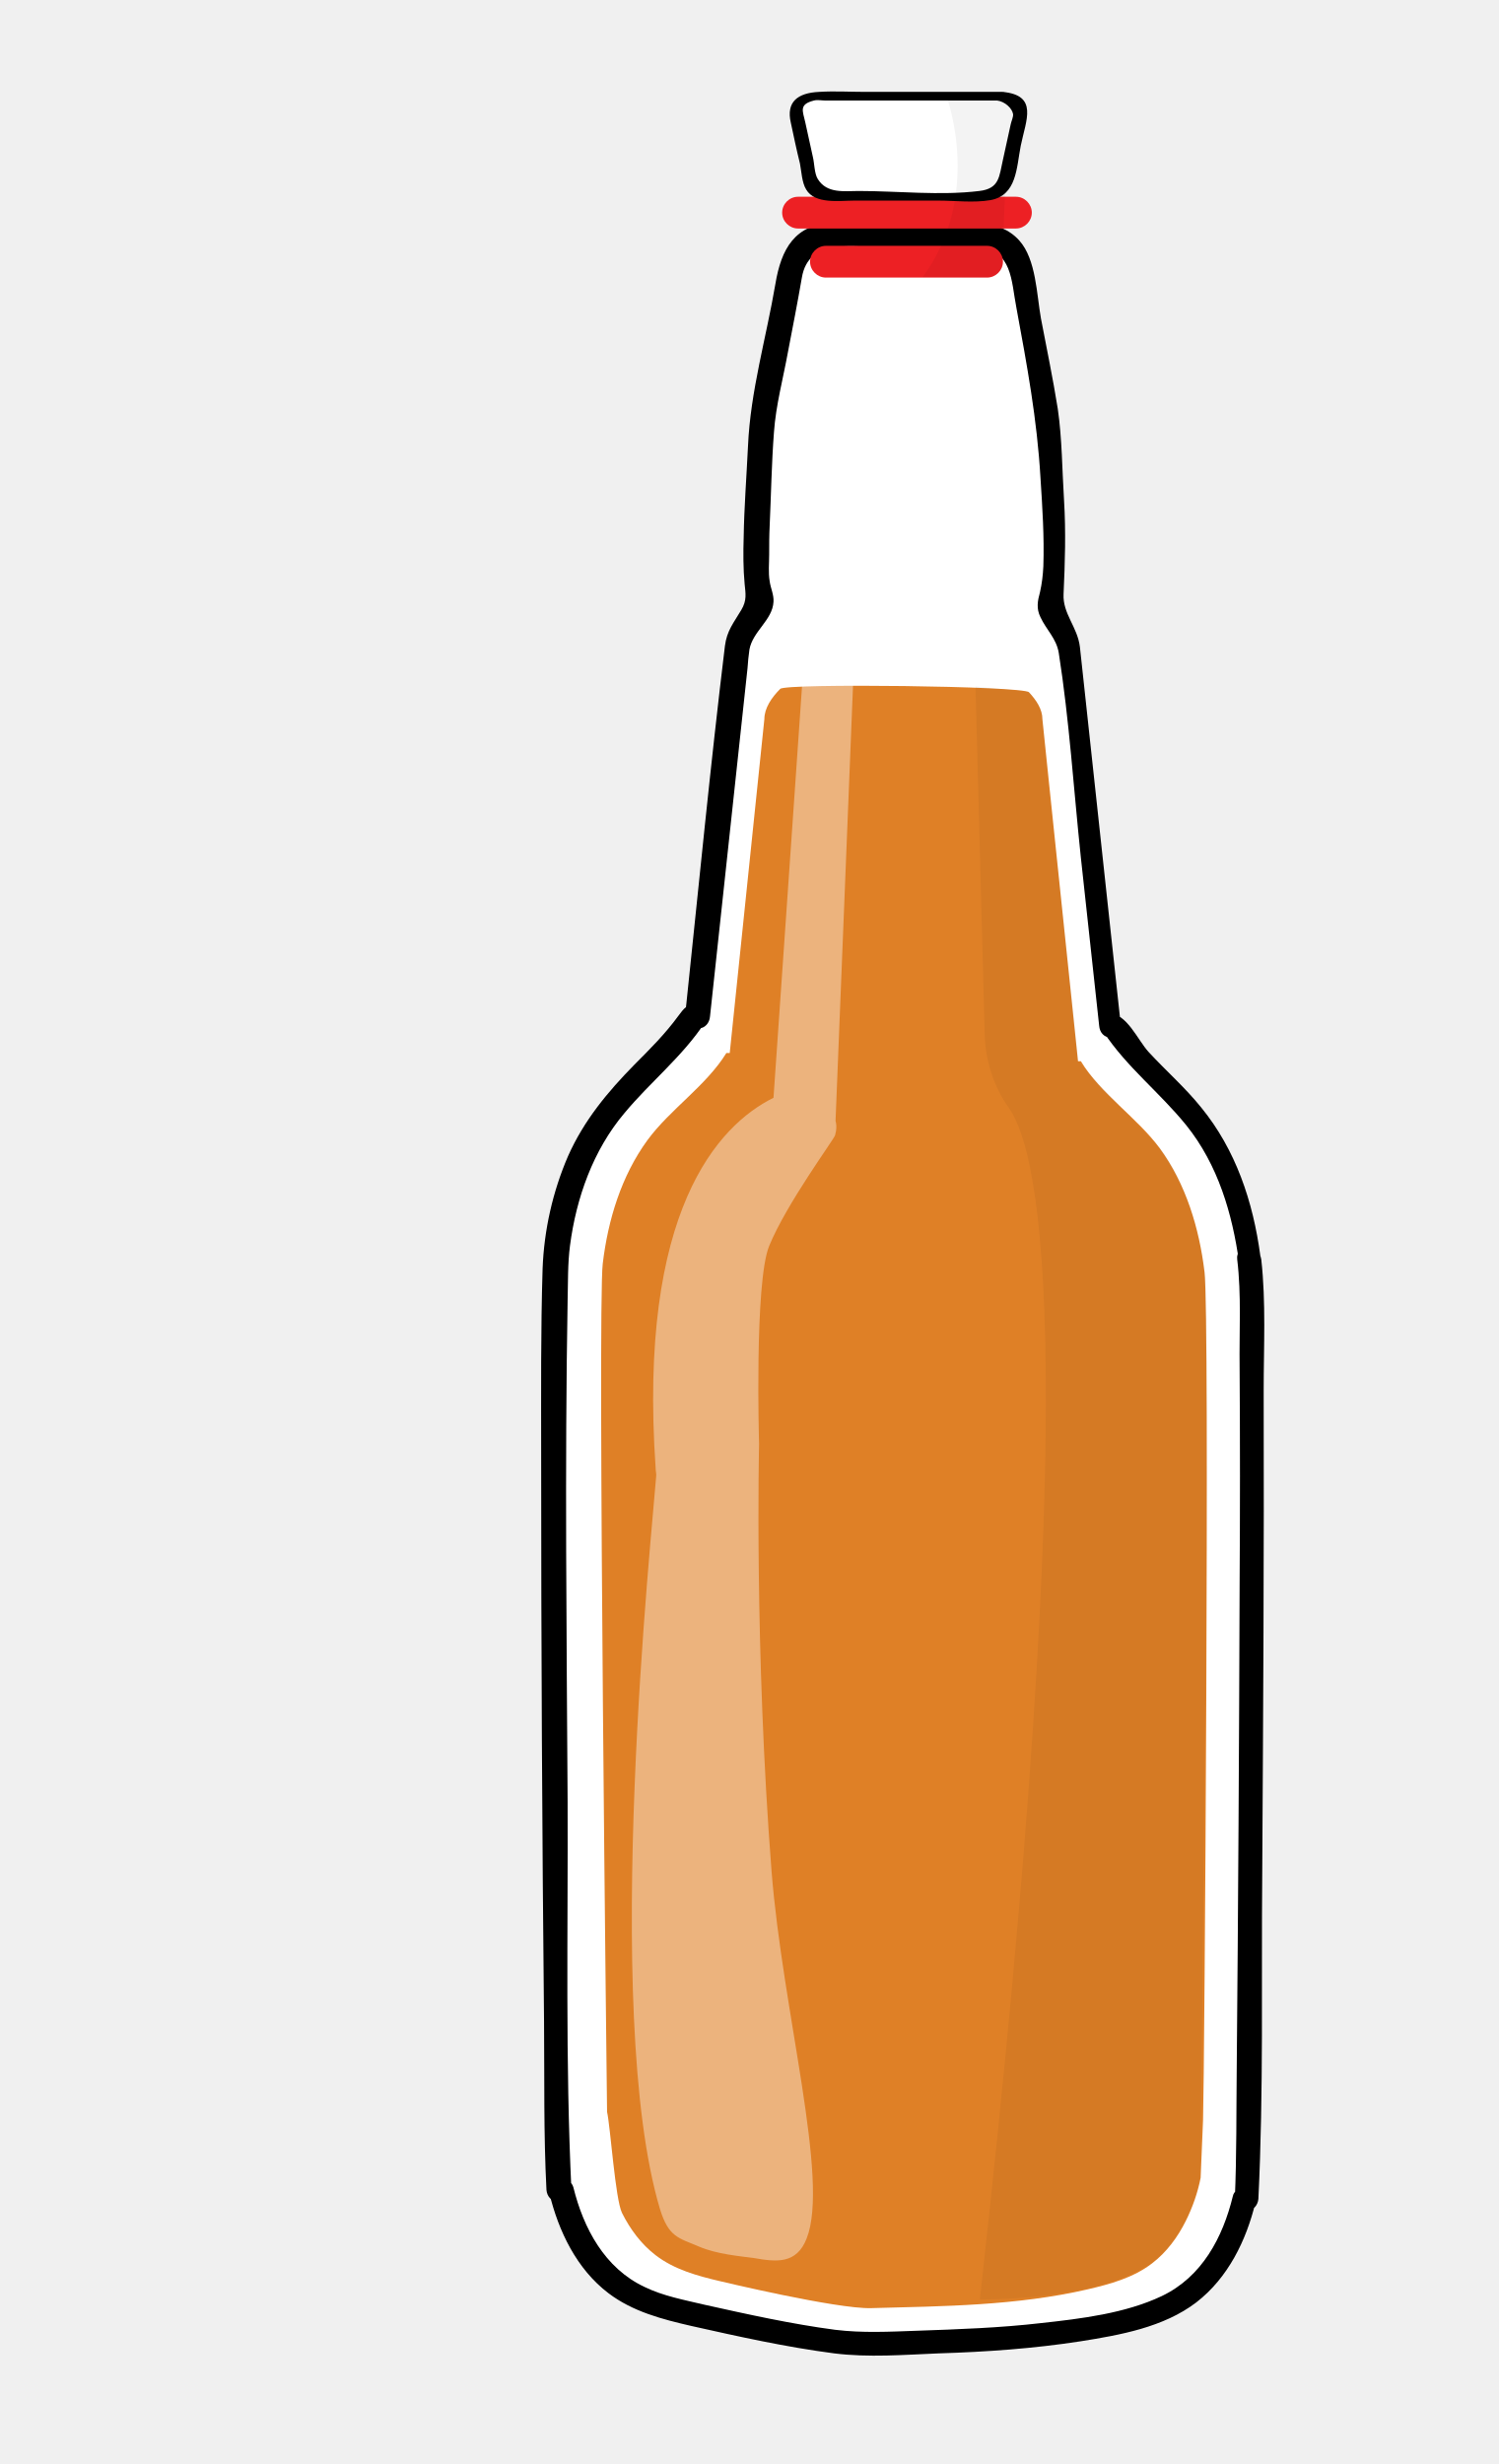
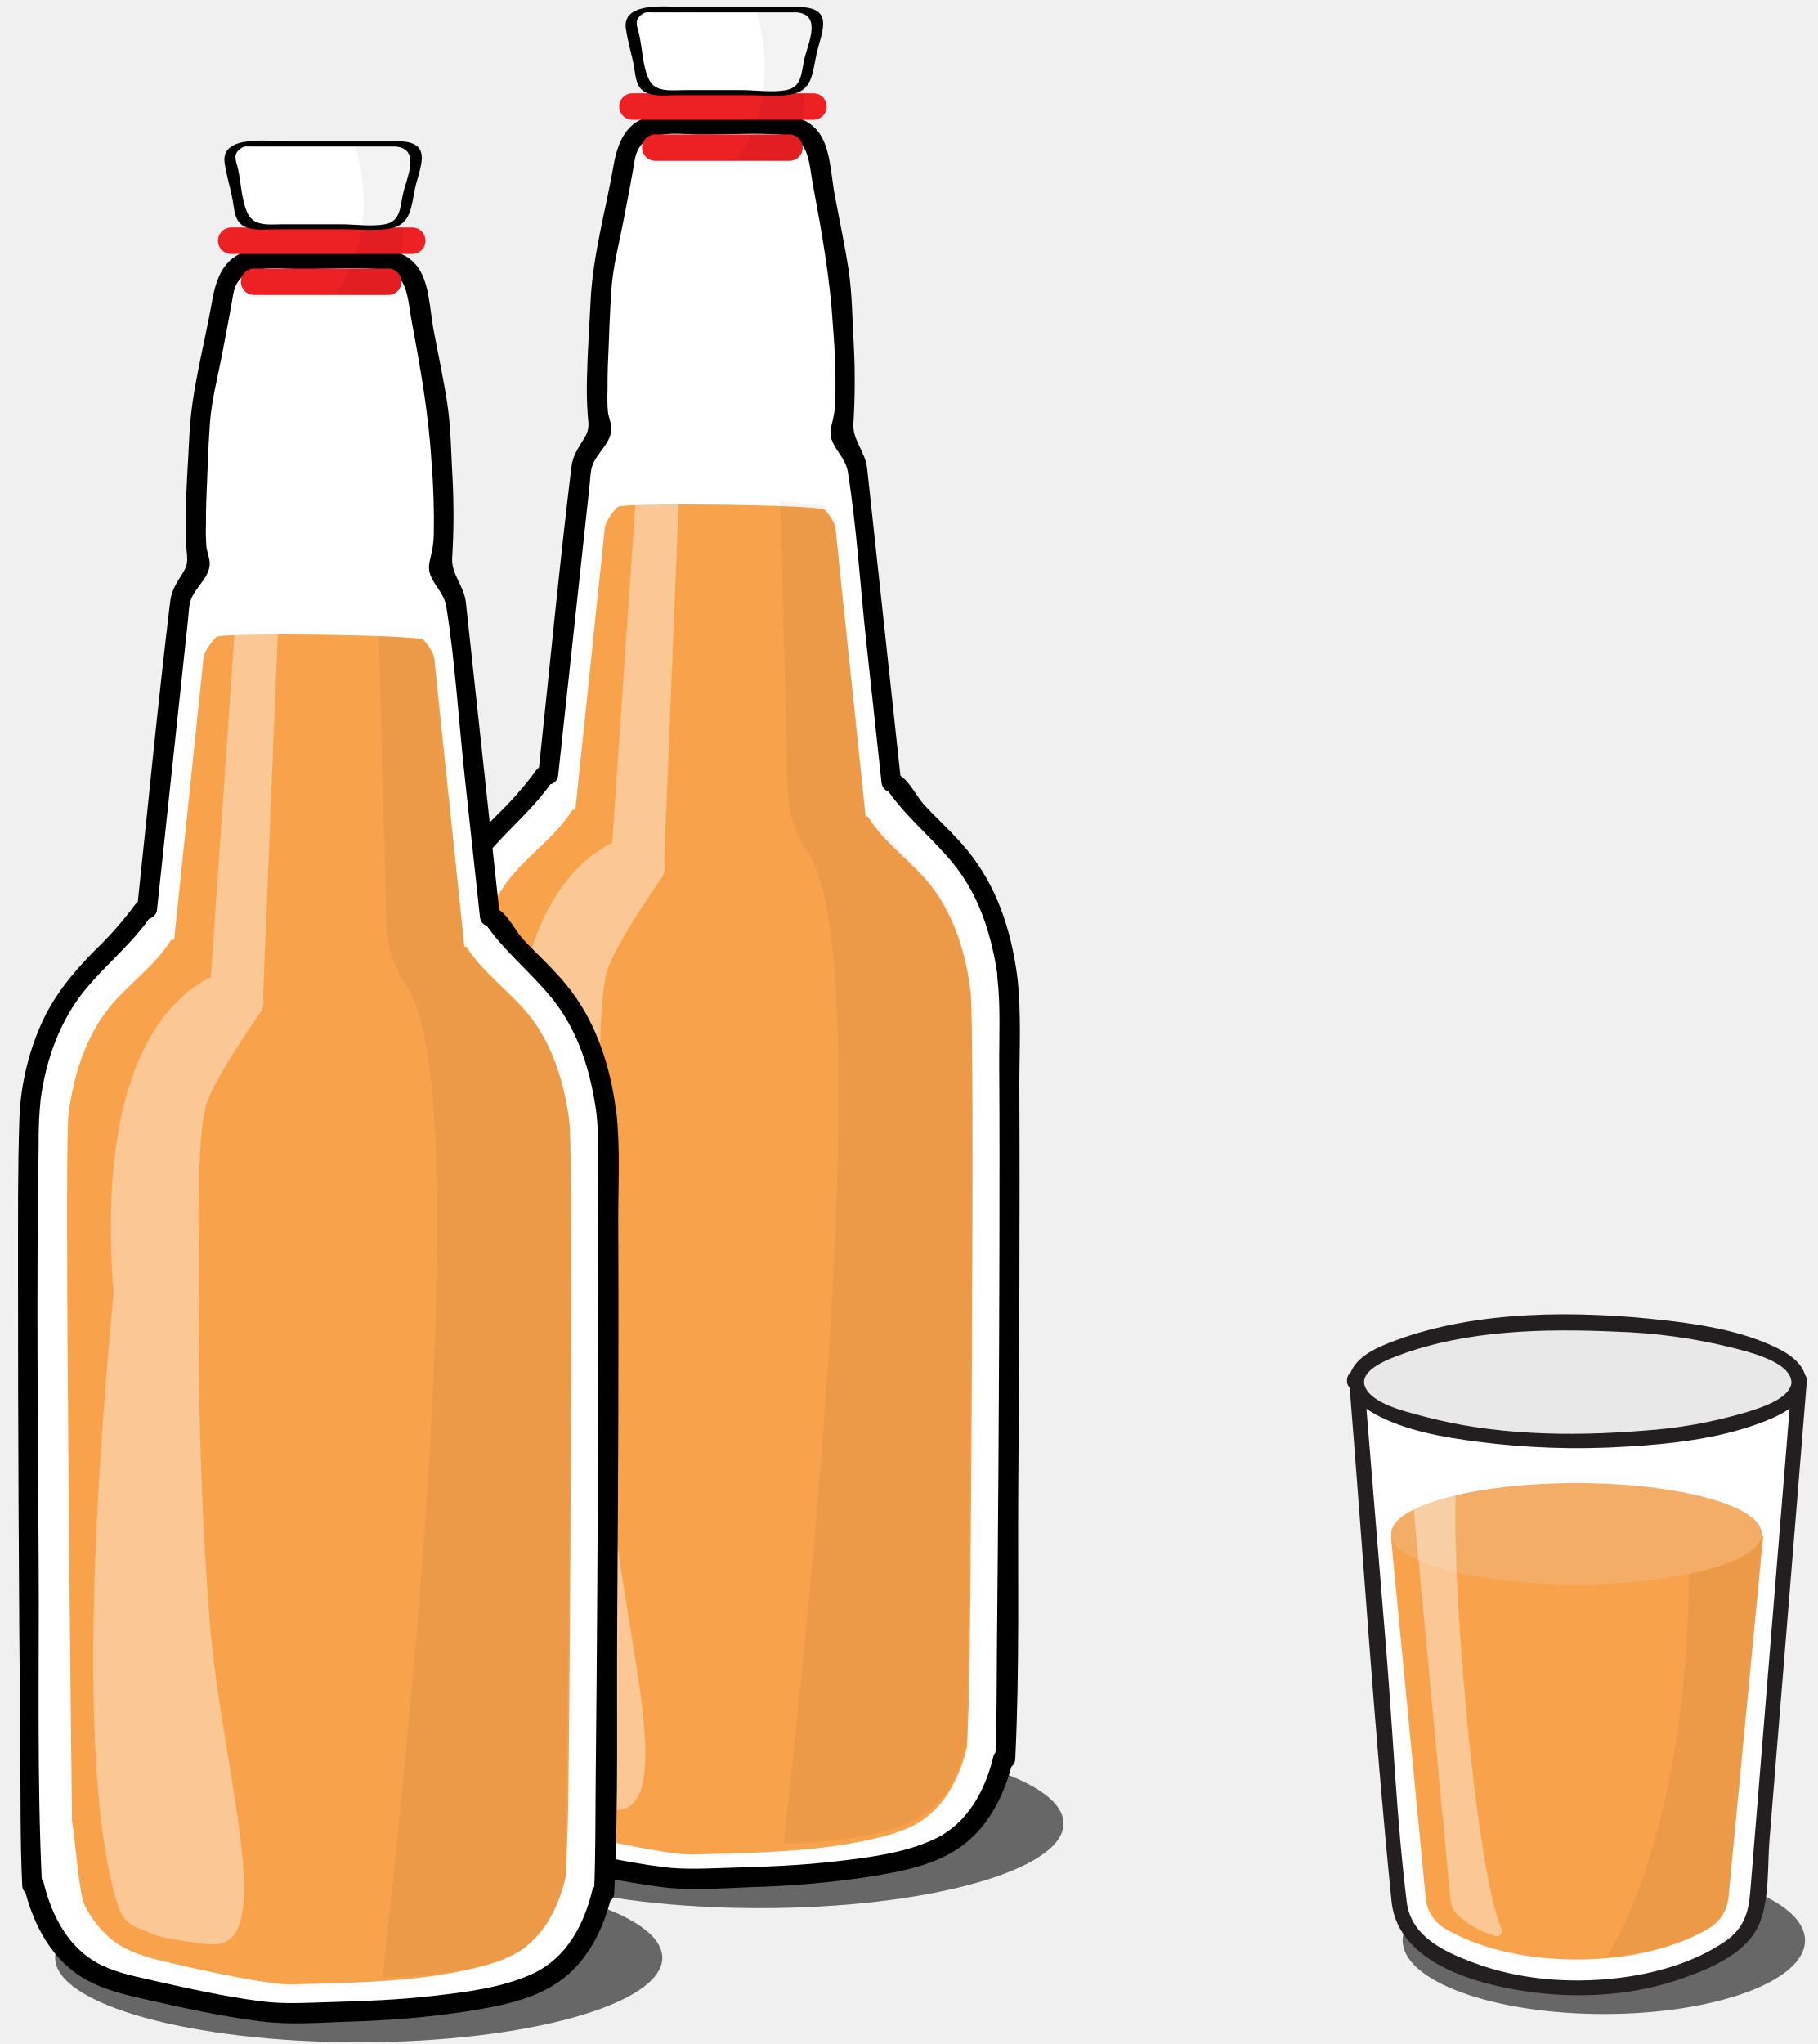
- <svg xmlns="http://www.w3.org/2000/svg" version="1.1" id="Layer_1" x="0px" y="0px" viewBox="0 0 311.5 512.2" style="enable-background:new 0 0 311.5 512.2;" xml:space="preserve">
-   <style type="text/css">
- 	.st0{fill:#FFFFFF;}
- 	.st1{opacity:0.3;}
- 	.st2{fill:#4F3C18;}
- 	.st3{fill:#EFD6AC;}
- 	.st4{fill:#CCA26B;}
- 	.st5{opacity:0.4;}
- 	.st6{fill:#DF8026;}
- 	.st7{fill:#EDCC7C;}
- 	.st8{fill:#666766;}
- 	.st9{fill:#E5E5E5;stroke:#000000;stroke-width:3;stroke-miterlimit:10;}
- 	.st10{fill:#E8E8E8;}
- 	.st11{opacity:5.000000e-02;}
- 	.st12{opacity:0.2;fill:#FFFFFF;}
- 	.st13{fill:#F49C53;}
- 	.st14{opacity:0.4;fill:#FFFFFF;}
- 	.st15{fill:#EDEDED;}
- 	.st16{fill:#C2C1C0;}
- 	.st17{opacity:3.000000e-02;}
- 	.st18{fill:#E8C55C;}
- 	.st19{fill:#E2C599;}
- 	.st20{fill:none;stroke:#000000;stroke-width:3;stroke-miterlimit:10;}
- 	.st21{fill:#ADDEF8;}
- 	.st22{fill:#D9F1FB;}
- 	.st23{opacity:0.25;fill:#FFFFFF;}
- 	.st24{fill:#D6B429;}
- 	.st25{fill:#3F3017;}
- 	.st26{opacity:0.1;}
- 	.st27{opacity:0.75;fill:#FFFFFF;}
- 	.st28{fill:#C0A32F;}
- 	.st29{fill:#787878;}
- 	.st30{fill:#707071;}
- 	.st31{fill:#ED2024;}
- </style>
-   <g>
-     <path class="st0" d="M259.6,261.6c-1.3-10.2-4.4-20.3-10.7-28.5c-5.4-7.1-13-12.5-17.7-20.1l-0.6,0l-8.5-78.8   c0-2.3-1.5-4.4-3.3-6.2c-1.3-1.4-1.3-3.6-0.1-5.1c0.3-0.4,0.5-7.7,0.6-10.4c0-0.6,0-1.2,0-1.8l-1.4-23.4c-0.1-0.9-0.2-1.7-0.3-2.6   l-4.7-25.1l-0.6-4c-0.7-4-4.1-7-8.3-7h-31.4c-4.2,0-7.7,3.2-8.3,7.2l-0.6,3.6l-5.1,26.5c-0.2,1-0.3,2-0.4,3l-1.1,22.5   c0,0.2,0.1,10.5,0.3,10.7c1.1,1.5,1,3.6-0.4,4.9c-2,2-3.8,4.4-3.8,7l-8.3,76.9l-0.8,0c-4.8,7.6-12.3,13-17.7,20.1   c-6.2,8.2-9.4,18.3-10.7,28.5s0,185.2,0.5,195.4l0.5,0c0.8,3.5,2,6.8,3.6,9.9c2,3.8,4.6,7.2,8,9.8c4.5,3.3,10,4.8,15.4,6   c0,0,27.8,6.5,36.1,6.2c17.3-0.5,34.8-0.6,51.7-4.3c5.4-1.2,10.9-2.7,15.4-6c3.4-2.5,6.1-6,8-9.8c1.6-3.1,2.9-6.5,3.6-9.9l0.5,0   C259.6,446.8,260.9,271.8,259.6,261.6z" />
-     <g>
-       <path d="M262,261c-1.5-11.2-5.1-22-12.3-30.8c-3.3-4.1-7.3-7.6-10.9-11.5c-2.3-2.5-4.5-8-8.3-8.1c0.8,0.8,1.7,1.7,2.5,2.5    c-2.7-25-5.4-49.9-8.1-74.9c-0.1-1.2-0.3-2.5-0.4-3.7c-0.5-4.2-3.6-6.9-3.4-11c0.3-6.6,0.5-12.9,0.1-19.5    c-0.4-6.3-0.4-12.8-1.3-19c-1-6.3-2.3-12.5-3.5-18.8c-0.9-5-1-12.3-4.5-16.2c-4.3-4.8-11.3-3.7-17.1-3.7c-7.1,0-14.3-0.2-21.4,0    c-8.2,0.2-11,5.5-12.2,12.7c-1.9,11.2-5.2,22.3-5.7,33.7c-0.3,6.3-0.8,12.7-0.9,19c-0.1,3.2-0.1,6.5,0.2,9.7    c0.2,2,0.5,3.4-0.7,5.4c-1.6,2.7-3,4.3-3.4,7.5c-3,24.7-5.4,49.5-8,74.2c-0.1,0.9-0.2,1.8-0.3,2.7c0.8-0.8,1.7-1.7,2.5-2.5    c-2.1,0-2.7,0.9-3.9,2.5c-2.7,3.7-5.9,6.9-9.1,10.1c-5.6,5.7-10.5,11.6-13.8,19c-3.2,7.4-5,15.4-5.3,23.4    c-0.4,12.9-0.3,25.8-0.3,38.7c0,39.3,0.2,78.6,0.6,117.9c0.1,11.6-0.1,23.3,0.5,34.9c0.1,1.4,1.1,2.5,2.5,2.5c0.2,0,0.4,0,0.5,0    c-0.8-0.6-1.6-1.2-2.4-1.8c1.9,7.9,5.7,15.8,12.3,20.8c5,3.8,11.1,5.4,17.2,6.8c9.8,2.2,19.7,4.4,29.7,5.7    c7.2,0.9,14.5,0.3,21.8,0c9.8-0.3,19.7-1,29.4-2.5c8.2-1.3,17.3-2.9,24.1-8.1c6.6-5.1,10.4-12.9,12.3-20.8    c-0.8,0.6-1.6,1.2-2.4,1.8c0.2,0,0.4,0,0.5,0c1.4,0,2.4-1.2,2.5-2.5c1.1-22.4,0.6-45.1,0.8-67.5c0.2-33.5,0.4-67.1,0.3-100.6    c0-9,0.5-18.3-0.5-27.2c-0.4-3.2-5.4-3.2-5,0c0.9,7.4,0.4,15.1,0.5,22.5c0.1,15,0.1,30,0,45c-0.1,33.5-0.3,67.1-0.6,100.6    c-0.1,9.1,0,18.2-0.4,27.3c0.8-0.8,1.7-1.7,2.5-2.5c-0.2,0-0.4,0-0.5,0c-1.1,0-2.2,0.8-2.4,1.8c-2.1,8.6-6.4,16.8-14.8,20.8    c-7.6,3.6-16.8,4.7-25,5.6c-8.6,1-17.3,1.3-25.9,1.6c-5.7,0.2-11.3,0.5-17-0.2c-9.1-1.2-18.1-3.2-27.1-5.2    c-4.2-1-8.6-1.8-12.5-3.7c-8.3-3.9-12.7-12.2-14.8-20.7c-0.3-1.1-1.3-1.8-2.4-1.8c-0.2,0-0.4,0-0.5,0c0.8,0.8,1.7,1.7,2.5,2.5    c-1.3-26.9-0.7-54-0.8-80.9c-0.2-34.7-0.6-69.4,0-104.1c0.1-3.8,0-7.7,0.5-11.5c1.3-9.9,4.8-19.8,11.3-27.5    c5.4-6.5,12-11.7,16.7-18.8c-0.7,0.4-1.4,0.8-2.2,1.2c0.3,0,0.6,0,0.8,0c1.5,0,2.4-1.2,2.5-2.5c2.6-24.1,5.2-48.3,7.8-72.4    c0.1-1.3,0.2-2.6,0.4-3.9c0.7-3.8,4.8-6.1,5-9.9c0.1-1.5-0.6-2.8-0.8-4.3c-0.3-1.8-0.1-3.7-0.1-5.5c0-2,0-3.9,0.1-5.9    c0.3-6.5,0.4-13.1,0.9-19.6c0.4-5.6,1.9-11.1,2.9-16.6c1-5.2,2-10.3,2.9-15.5c1.4-8.3,10.5-6.3,16.9-6.3c6.5,0,13.1-0.4,19.6,0    c7.3,0.5,7,7,8.1,12.6c2.2,11.9,4.3,23.2,5,35.3c0.4,6.2,0.8,12.2,0.6,18.4c-0.1,2-0.3,3.6-0.7,5.4c-0.5,1.8-0.8,3.4,0.1,5.2    c1.2,2.6,3.3,4.4,3.8,7.4c2.2,14,3.1,28.4,4.6,42.6c1.3,11.6,2.5,23.3,3.8,34.9c0.1,1.4,1,2.5,2.5,2.5c0.2,0,0.4,0,0.6,0    c-0.7-0.4-1.4-0.8-2.2-1.2c4.8,7.3,11.7,12.6,17.2,19.4c6.6,8.2,9.6,18.4,11,28.6C257.6,265.5,262.5,264.1,262,261z" />
-     </g>
-   </g>
-   <path class="st31" d="M211.2,47.5h-45.3c-1.8,0-3.3-1.5-3.3-3.3v0c0-1.8,1.5-3.3,3.3-3.3h45.3c1.8,0,3.3,1.5,3.3,3.3v0  C214.5,46,213,47.5,211.2,47.5z" />
-   <path class="st31" d="M205.2,57.7h-33.5c-1.8,0-3.3-1.5-3.3-3.3v0c0-1.8,1.5-3.3,3.3-3.3h33.5c1.8,0,3.3,1.5,3.3,3.3v0  C208.5,56.2,207,57.7,205.2,57.7z" />
-   <g>
-     <path class="st0" d="M207.9,20h-38.1c-2.4,0-4.4,1.2-4.4,2.7l3.4,15.3c0,1.5,2,2.7,4.4,2.7h31.4c2.4,0,4.4-1.2,4.4-2.7l3.4-15.3   C212.3,21.2,210.3,20,207.9,20z" />
-     <g>
-       <path d="M208.4,19.1c-9.5,0-19,0-28.5,0c-3.2,0-6.4-0.2-9.6,0c-4.5,0.2-6.9,2.1-5.9,6.4c0.6,2.8,1.2,5.7,1.9,8.5    c0.3,1.5,0.4,4,1.3,5.4c1.8,3.1,7,2.3,10,2.3c5.8,0,11.6,0,17.5,0c3.5,0,7.3,0.5,10.8-0.1c5.5-1,5.4-6.7,6.3-11.3    C213.3,24.9,215.9,19.8,208.4,19.1c-1.3-0.1-3,1.7-1.1,1.8c1.6,0.2,3.1,1.6,3.3,2.8c0.1,0.6-0.4,1.6-0.5,2.2    c-0.5,2.4-1.1,4.9-1.6,7.3c-0.8,3.5-0.7,6-4.9,6.5c-8.1,1-17,0-25.1,0c-3,0-6.6,0.6-8.5-2.5c-0.7-1.1-0.7-3.3-1-4.5    c-0.5-2.4-1.1-4.9-1.6-7.3c-0.5-2.3-1.4-3.7,1.8-4.5c0.7-0.2,1.7,0,2.4,0c3.9,0,7.8,0,11.7,0c8,0,16,0,23.9,0    C208.6,20.9,210.4,19.1,208.4,19.1z" />
-     </g>
-   </g>
-   <g>
-     <path class="st6" d="M250.4,264.4c-1.1-9.2-3.9-18.3-9.3-25.7c-4.7-6.4-12.3-11.3-16.4-18.1l-0.6,0l-7.4-71.1c0-2.1-1.3-4-2.8-5.6   c-1.1-1.3-50.6-1.9-51.7-0.7c-1.8,1.8-3.3,4-3.3,6.3l-7.2,69.4l-0.7,0c-4.2,6.8-11.7,11.7-16.4,18.1c-5.4,7.4-8.2,16.5-9.3,25.7   s0.9,176.3,0.9,176.3c0.7,3.1,1.7,18.1,3.1,21c1.7,3.4,4,6.5,7,8.8c3.9,3,8.7,4.3,13.4,5.4c0,0,24.2,5.8,31.4,5.6   c15.1-0.4,30.2-0.5,45-3.9c4.7-1.1,9.5-2.4,13.4-5.4c3-2.3,5.3-5.4,7-8.8c1.4-2.8,2.5-5.9,3.1-9l0.5-12   C250.4,431.5,251.5,273.6,250.4,264.4z" />
-   </g>
-   <path class="st11" d="M202.8,142.7l1.9,71.9c0.1,5.7,1.8,11.2,5.1,15.8c6.6,9.4,15.7,53.2-6.1,247.6c0,0,24.6,0.3,35.7-7.6  c0,0,7.5-4.9,10.1-17.8c0,0,2.4-187.5,0.9-188.3c0,0-1.8-16.3-9.3-25.7c0,0-17.2-17.8-17-18.2s-6.2-57.7-6.2-57.7l-1.2-13.3  c0,0,0.4-1.9-2.8-5.6L202.8,142.7z" />
-   <path class="st14" d="M175.3,136.5c-2.1-1.3-5.1-2.3-8.1-0.6l-6.4,92.3c-11.5,5.7-28.2,23.5-24.5,77c0,0.7,0.2,1.2,0.1,1.8  c-0.7,9.9-11.5,111.1,0.8,152.2c1.8,5.9,3.9,6,8.1,7.8c3.7,1.6,8.6,2,11.5,2.4c4.6,0.8,8.8,1.3,10.9-4.1c4.8-12.2-5-47.1-7.3-76.3  c-3.6-46.1-2.6-88.9-2.6-88.9s-1-33.5,2.1-41.1c3.6-8.8,13.5-22.2,13.7-23c0.1-0.3,0.1-0.6,0.2-0.9c0.1-0.7,0.1-1.4-0.1-2.1  l3.7-92.2C177.8,139.1,176.9,137.5,175.3,136.5z" />
-   <path class="st11" d="M196.9,20.4c0,0,7.4,20.4-5.1,37.2l13.4,0.1c0,0,3.3-0.2,3.3-3.3c0-3.2,0.5-16.4,0.5-16.4l3.4-15.3l-4.4-2.7  L196.9,20.4z" />
+ <svg xmlns="http://www.w3.org/2000/svg" id="Layer_1" data-name="Layer 1" viewBox="0 0 454.22 510.75">
+   <defs>
+     <style>.cls-1{fill:#666766;}.cls-2{fill:#231f20;}.cls-3,.cls-8{fill:#fff;}.cls-4{fill:#f9a24c;}.cls-5{fill:#e8e8e8;}.cls-6{opacity:0.05;}.cls-7{fill:#f3ad67;}.cls-8{opacity:0.4;}.cls-9{fill:#ed2024;}</style>
+   </defs>
+   <ellipse class="cls-1" cx="400.84" cy="484.87" rx="50.28" ry="18.39" />
+   <path class="cls-2" d="M339.05,347.49c3.22,0,3.23-5,0-5s-3.22,5,0,5Z" />
+   <path class="cls-3" d="M339.05,345,349.7,475.64a14.19,14.19,0,0,0,6.21,10.62c6.62,4.44,19.16,10.4,38.42,10.4s31.86-6,38.51-10.47a14.15,14.15,0,0,0,6.23-10.64L449.71,345" />
+   <path class="cls-2" d="M337.18,345c3.53,43.37,6.23,86.88,10.61,130.16,1.62,16,22.9,21.19,36.1,22.77,12.22,1.47,25.1.51,36.74-3.63,7.27-2.59,16.31-6.38,19.28-14.1,2.35-6.12,1.81-14.18,2.34-20.59l3.33-40.9,6-73.71c.19-2.4-3.56-2.39-3.75,0L437.41,473c-.4,4.94-1.72,9-6.18,12.05-7.89,5.42-17.88,8.19-27.27,9.26-12,1.37-24.65.32-36-4-7.2-2.71-15.32-6.52-16.37-15-2.56-20.68-3.4-41.72-5.09-62.48L340.93,345c-.2-2.39-3.95-2.41-3.75,0Z" />
+   <path class="cls-4" d="M347.64,384l8.71,90.55a10,10,0,0,0,5.25,7.62c5.6,3.18,16.2,7.46,32.5,7.46s26.95-4.33,32.58-7.51a10,10,0,0,0,5.27-7.64l8.71-90.57C435,383.92,347.5,382.54,347.64,384Z" />
+   <ellipse class="cls-5" cx="394.33" cy="345.33" rx="55.3" ry="14.68" />
+   <path class="cls-2" d="M447.76,345.33c-.29,4.42-8.63,6.71-11.83,7.71a116.64,116.64,0,0,1-25.16,4.44c-18.32,1.52-37.84,1.16-55.66-3.74-3.74-1-12.42-3-14-7.36-1.45-4.14,6.13-6.83,8.83-7.83,16.71-6.2,36.11-6.6,53.68-5.81a138.11,138.11,0,0,1,29.27,4c3.71,1,14.5,3.38,14.83,8.57.15,2.4,3.9,2.42,3.75,0-.32-5-5.33-7.67-9.41-9.43-8.23-3.55-17.4-5-26.25-6-21.44-2.41-46.3-2.58-66.86,5-4.17,1.54-10.42,4-11.65,8.9-1.13,4.54,3.08,7.81,6.59,9.7,7.66,4.12,16.86,5.64,25.37,6.77a193.8,193.8,0,0,0,37.07,1.24c11.13-.66,22.77-1.92,33.3-5.8,4.72-1.75,11.46-4.55,11.84-10.41C451.66,342.92,447.91,342.93,447.76,345.33Z" />
+   <path class="cls-6" d="M401.47,489.14S423.57,457,422,383.74l18.54.2L432,474.49S433,485.64,401.47,489.14Z" />
+   <ellipse class="cls-7" cx="393.99" cy="383.26" rx="46.32" ry="12.66" />
+   <path class="cls-8" d="M352.31,366.28l10.2,108.51a6.05,6.05,0,0,0,2.21,4.12,25.56,25.56,0,0,0,9,4.88,1.31,1.31,0,0,0,1.55-1.81c-7.47-16.33-14.67-113.48-10.15-115.7C365.12,366.28,355.58,364.2,352.31,366.28Z" />
+   <ellipse class="cls-1" cx="189.93" cy="455.67" rx="75.87" ry="21.13" />
+   <path class="cls-3" d="M251.75,244.11c-1.27-10.17-4.44-20.32-10.65-28.48-5.42-7.13-13-12.53-17.74-20.1h-.64l-8.53-78.75c0-2.29-1.54-4.42-3.26-6.24a3.87,3.87,0,0,1-.13-5.06c.28-.35.49-7.73.55-10.38a17.67,17.67,0,0,0,0-1.78L209.88,70a20.43,20.43,0,0,0-.32-2.58l-4.68-25.06-.61-4a8.42,8.42,0,0,0-8.28-7H164.6a8.42,8.42,0,0,0-8.31,7.23l-.56,3.64-5.1,26.51a21.55,21.55,0,0,0-.36,3l-1.06,22.55c0,.24.11,10.48.27,10.72a3.74,3.74,0,0,1-.36,4.87c-2,2-3.82,4.39-3.82,7L137,193.62l-.85,0c-4.78,7.57-12.32,13-17.74,20.1-6.21,8.17-9.38,18.31-10.65,28.49s0,185.16.51,195.4h.53a39.38,39.38,0,0,0,3.61,9.93,28.45,28.45,0,0,0,8,9.78c4.46,3.3,10,4.8,15.4,6,0,0,27.8,6.47,36.14,6.24,17.34-.5,34.77-.57,51.71-4.32,5.42-1.19,10.93-2.69,15.4-6a28.45,28.45,0,0,0,8-9.78,39.59,39.59,0,0,0,3.61-9.94h.53C251.76,429.28,253,254.29,251.75,244.11Z" />
+   <path d="M254.16,243.45c-1.51-11.16-5.07-22-12.27-30.83-3.34-4.09-7.29-7.62-10.89-11.48-2.33-2.5-4.53-8-8.28-8.12l2.5,2.5-8.11-74.87c-.14-1.24-.26-2.49-.41-3.74-.49-4.15-3.63-6.91-3.42-11a172.15,172.15,0,0,0,.11-19.54c-.39-6.3-.37-12.77-1.32-19s-2.32-12.53-3.48-18.77c-.94-5-1-12.29-4.49-16.16-4.32-4.83-11.31-3.68-17.13-3.68-7.14,0-14.29-.17-21.42,0-8.16.19-11,5.52-12.23,12.73-1.95,11.18-5.18,22.31-5.71,33.68-.3,6.33-.78,12.68-.9,19a88.89,88.89,0,0,0,.19,9.66c.19,2,.46,3.39-.72,5.4-1.57,2.67-3,4.34-3.38,7.54-3,24.68-5.36,49.45-8,74.17l-.29,2.68,2.5-2.5c-2.15-.05-2.68.88-3.88,2.53a85.68,85.68,0,0,1-9,10.09c-5.64,5.7-10.53,11.58-13.75,19A64.33,64.33,0,0,0,105,246.14c-.43,12.87-.32,25.77-.33,38.65q-.06,59,.56,117.93c.11,11.61-.06,23.28.5,34.87a2.53,2.53,0,0,0,2.5,2.5h.53l-2.41-1.83c1.92,7.91,5.68,15.75,12.28,20.81,5,3.83,11.14,5.42,17.19,6.79,9.83,2.23,19.74,4.44,29.75,5.7,7.21.9,14.54.3,21.79,0a237,237,0,0,0,29.39-2.53c8.21-1.32,17.3-2.9,24.07-8.08,6.6-5.05,10.37-12.9,12.28-20.82L250.71,442h.53a2.54,2.54,0,0,0,2.5-2.5c1.09-22.45.6-45.07.75-67.54.23-33.54.43-67.08.27-100.62,0-9,.53-18.31-.51-27.25-.37-3.15-5.37-3.19-5,0,.86,7.38.43,15.06.48,22.47.1,15,.08,30,.05,45q-.12,50.31-.62,100.63c-.09,9.08,0,18.21-.42,27.28l2.5-2.5h-.53a2.54,2.54,0,0,0-2.41,1.83c-2.08,8.6-6.44,16.84-14.76,20.75-7.6,3.57-16.81,4.66-25,5.6-8.61,1-17.28,1.31-25.94,1.56-5.69.16-11.32.54-17-.19-9.11-1.19-18.15-3.19-27.1-5.22-4.24-1-8.58-1.82-12.54-3.68-8.32-3.89-12.68-12.15-14.76-20.73a2.55,2.55,0,0,0-2.41-1.84h-.53l2.5,2.5c-1.3-26.88-.68-54-.84-80.9-.21-34.68-.57-69.38,0-104.06a97.44,97.44,0,0,1,.5-11.47c1.31-9.9,4.83-19.8,11.26-27.54,5.37-6.46,12-11.7,16.65-18.76l-2.16,1.24.85,0a2.57,2.57,0,0,0,2.5-2.5l7.84-72.39c.14-1.27.18-2.61.42-3.87.73-3.8,4.83-6.09,5-10,.06-1.5-.62-2.83-.83-4.26a42.78,42.78,0,0,1-.11-5.55c0-2,0-3.93.07-5.91.31-6.52.44-13.07.92-19.57.41-5.57,1.88-11.11,2.94-16.58,1-5.15,2-10.3,2.86-15.46,1.45-8.31,10.55-6.34,16.91-6.34s13.11-.43,19.58,0c7.25.48,7,7,8.06,12.62,2.22,11.86,4.26,23.24,5,35.27a182,182,0,0,1,.61,18.39,25,25,0,0,1-.74,5.41c-.47,1.84-.79,3.37.06,5.19,1.23,2.64,3.32,4.45,3.79,7.43,2.23,14,3.08,28.43,4.61,42.55l3.79,34.92a2.57,2.57,0,0,0,2.5,2.5h.64l-2.16-1.24c4.83,7.28,11.72,12.62,17.16,19.37,6.58,8.17,9.59,18.38,11,28.62C249.77,248,254.59,246.6,254.16,243.45Z" />
+   <rect class="cls-9" x="154.75" y="23.32" width="51.86" height="6.61" rx="3.3" ry="3.3" />
+   <rect class="cls-9" x="160.47" y="33.58" width="40.14" height="6.61" rx="3.3" ry="3.3" />
+   <path class="cls-3" d="M200,2.46H161.9c-2.44,0-4.44,1.22-4.44,2.71l3.36,15.27c0,1.49,2,2.71,4.44,2.71h31.41c2.45,0,4.45-1.22,4.45-2.71l3.36-15.27C204.48,3.68,202.48,2.46,200,2.46Z" />
+   <path d="M201,1.83H172.43c-4.58,0-17.16-1.92-16,5.44.42,2.77,1.21,5.54,1.82,8.27.37,1.71.48,4.12,1.27,5.72,1.67,3.33,6.61,2.52,9.76,2.52h17.47c3.49,0,7.28.42,10.75-.14,5.64-.92,5.51-5.37,6.56-10.12,1.13-5.12,4.33-11-3.06-11.69-.68-.06-3.33,1.11-1.86,1.26,6.4.63,2.74,7.79,1.85,11.85-.74,3.36-.61,6.85-4.5,7.58-3.44.65-7.65,0-11.14,0H171.1c-3.14,0-7.22.68-8.85-2.54s-1.73-7.87-2.47-11.24c-.44-2-1.32-3.35.18-4.77,1.18-1.11,1.71-.88,3.23-.88H199.1C199.77,3.09,202.4,1.83,201,1.83Z" />
+   <path class="cls-4" d="M242.57,247.88c-1.1-9.18-3.86-18.34-9.26-25.71-4.71-6.43-12.27-11.3-16.42-18.13l-.56,0L208.91,133c0-2.06-1.33-4-2.82-5.63-1.14-1.26-50.57-1.87-51.73-.69-1.76,1.78-3.32,4-3.32,6.32l-7.24,69.35h-.73c-4.16,6.83-11.72,11.7-16.43,18.13-5.4,7.37-8.15,16.53-9.26,25.71s.91,176.34.91,176.34c.65,3.12,1.71,18.14,3.14,21a25.49,25.49,0,0,0,7,8.82c3.88,3,8.67,4.33,13.38,5.42,0,0,24.17,5.84,31.42,5.63,15.07-.45,30.22-.52,44.95-3.89,4.71-1.09,9.5-2.44,13.38-5.42a25.37,25.37,0,0,0,7-8.82,36.63,36.63,0,0,0,3.15-9l.46-12C242.58,415,243.68,257.06,242.57,247.88Z" />
+   <path class="cls-6" d="M195,125.21l1.88,71.94A28.6,28.6,0,0,0,201.93,213c6.64,9.39,15.66,53.23-6.08,247.59,0,0,24.58.27,35.69-7.58,0,0,7.48-4.89,10.13-17.79,0,0,2.42-187.49.9-188.33,0,0-1.78-16.27-9.26-25.71,0,0-17.16-17.83-17-18.15s-6.21-57.73-6.21-57.73L208.91,132s.38-1.85-2.82-5.63Z" />
+   <path class="cls-8" d="M167.41,118.93c-2-1.27-5.08-2.35-8.09-.57L153,210.62c-11.46,5.73-28.2,23.47-24.47,77a13.2,13.2,0,0,1,.15,1.76c-.67,9.91-11.54,111.13.77,152.2,1.76,5.87,3.85,6,8.11,7.84,3.74,1.6,8.63,2,11.53,2.44,4.58.76,8.76,1.32,10.9-4.12,4.8-12.24-5-47.14-7.29-76.28C149,325.33,150,282.53,150,282.53s-1-33.45,2.11-41.06c3.61-8.83,13.54-22.21,13.75-23a9.49,9.49,0,0,0,.19-.93,5.94,5.94,0,0,0-.07-2.11l3.74-92.17A4.61,4.61,0,0,0,167.41,118.93Z" />
+   <path class="cls-6" d="M189,2.89s7.35,20.43-5.11,37.18l13.43.12s3.28-.15,3.3-3.3.51-16.45.51-16.45l3.36-15.27L200,2.46Z" />
+   <ellipse class="cls-1" cx="89.65" cy="489.19" rx="75.87" ry="21.13" />
+   <path class="cls-3" d="M151.48,277.63c-1.27-10.17-4.45-20.32-10.65-28.48-5.42-7.13-13-12.53-17.75-20.1l-.64,0-8.53-78.75c0-2.28-1.54-4.41-3.25-6.23a3.86,3.86,0,0,1-.14-5.06c.29-.36.5-7.73.56-10.38,0-.6,0-1.19,0-1.78l-1.44-23.36a22.61,22.61,0,0,0-.32-2.59l-4.68-25-.62-4a8.42,8.42,0,0,0-8.28-7H64.33A8.43,8.43,0,0,0,56,72l-.55,3.64-5.1,26.5a21.69,21.69,0,0,0-.36,3l-1.06,22.54c0,.25.1,10.49.27,10.73a3.75,3.75,0,0,1-.36,4.87c-2,2-3.82,4.39-3.82,7L36.7,227.14l-.84,0c-4.78,7.57-12.33,13-17.75,20.1-6.21,8.16-9.38,18.31-10.65,28.48s0,185.17.51,195.41H8.5a39.55,39.55,0,0,0,3.62,9.93,28.31,28.31,0,0,0,8,9.77c4.46,3.31,10,4.8,15.39,6,0,0,27.8,6.48,36.14,6.24,17.34-.49,34.77-.57,51.71-4.31,5.42-1.2,10.94-2.7,15.4-6a28.51,28.51,0,0,0,8-9.77,39.55,39.55,0,0,0,3.62-10H151C151.49,462.8,152.75,287.81,151.48,277.63Z" />
+   <path d="M153.89,277c-1.51-11.16-5.08-22-12.27-30.83-3.34-4.1-7.29-7.63-10.89-11.48-2.33-2.51-4.53-8-8.29-8.13l2.5,2.5-8.11-74.86c-.13-1.25-.26-2.49-.4-3.74-.5-4.16-3.63-6.91-3.43-11a172,172,0,0,0,.12-19.53c-.39-6.3-.38-12.78-1.32-19s-2.32-12.52-3.49-18.76c-.93-5-1-12.29-4.48-16.16-4.32-4.83-11.31-3.69-17.14-3.69-7.13,0-14.28-.17-21.41,0-8.16.2-11,5.53-12.24,12.74-1.94,11.18-5.17,22.31-5.71,33.68-.29,6.33-.78,12.68-.89,19a86.61,86.61,0,0,0,.18,9.67c.19,2,.47,3.39-.71,5.39-1.58,2.68-3,4.35-3.38,7.54-3,24.69-5.36,49.46-8,74.18l-.29,2.68,2.5-2.5c-2.14,0-2.68.88-3.87,2.53a87.4,87.4,0,0,1-9,10.08c-5.65,5.71-10.53,11.58-13.76,19a64.31,64.31,0,0,0-5.27,23.38c-.43,12.88-.32,25.78-.34,38.66q0,59,.57,117.93c.11,11.61-.07,23.27.49,34.87a2.55,2.55,0,0,0,2.5,2.5H8.5l-2.41-1.84c1.92,7.92,5.69,15.76,12.29,20.81,5,3.84,11.14,5.43,17.18,6.8,9.83,2.23,19.74,4.44,29.75,5.69,7.22.91,14.55.3,21.79.05a239,239,0,0,0,29.4-2.53c8.2-1.33,17.29-2.9,24.06-8.08,6.6-5,10.37-12.9,12.29-20.82l-2.41,1.83H151a2.55,2.55,0,0,0,2.5-2.5c1.08-22.45.6-45.07.75-67.54.23-33.54.42-67.08.26-100.62,0-9,.54-18.32-.5-27.25-.37-3.16-5.38-3.19-5,0,.86,7.38.43,15.06.48,22.47.1,15,.08,30,0,45q-.1,50.33-.62,100.64c-.09,9.08,0,18.21-.41,27.28l2.5-2.5h-.53a2.54,2.54,0,0,0-2.41,1.84c-2.08,8.6-6.44,16.84-14.77,20.75-7.59,3.56-16.8,4.66-25,5.6-8.61,1-17.28,1.31-25.94,1.56-5.68.16-11.32.54-17-.2-9.11-1.18-18.14-3.19-27.09-5.21-4.25-1-8.58-1.82-12.54-3.68C17.36,487.29,13,479,10.91,470.45a2.53,2.53,0,0,0-2.41-1.83H8l2.5,2.5c-1.3-26.89-.68-54-.84-80.9-.2-34.68-.57-69.39,0-104.07a99.84,99.84,0,0,1,.5-11.47c1.32-9.89,4.84-19.79,11.26-27.53,5.37-6.47,12-11.7,16.66-18.76l-2.16,1.24.84,0a2.56,2.56,0,0,0,2.5-2.5L47,154.75c.14-1.28.18-2.61.42-3.87.73-3.8,4.84-6.09,5-9.95,0-1.5-.63-2.84-.83-4.26a44.67,44.67,0,0,1-.12-5.55c0-2,0-3.93.08-5.91.3-6.52.44-13.07.92-19.58.41-5.56,1.88-11.11,2.93-16.57,1-5.15,2-10.3,2.87-15.46,1.45-8.31,10.55-6.35,16.91-6.35s13.11-.43,19.57,0c7.26.49,7,7,8.07,12.63,2.21,11.86,4.26,23.24,5,35.27a181.94,181.94,0,0,1,.6,18.38,24.52,24.52,0,0,1-.74,5.42c-.46,1.84-.79,3.36.07,5.19,1.23,2.64,3.32,4.45,3.79,7.43,2.23,14,3.08,28.42,4.61,42.55L119.94,229a2.57,2.57,0,0,0,2.5,2.5l.64,0-2.16-1.24c4.83,7.28,11.73,12.61,17.16,19.36,6.58,8.18,9.6,18.38,11,28.63C149.5,281.47,154.31,280.12,153.89,277Z" />
+   <rect class="cls-9" x="54.48" y="56.84" width="51.86" height="6.61" rx="3.3" ry="3.3" />
+   <rect class="cls-9" x="60.2" y="67.1" width="40.14" height="6.61" rx="3.3" ry="3.3" />
+   <path class="cls-3" d="M99.76,36H61.63c-2.45,0-4.45,1.22-4.45,2.7L60.54,54c0,1.49,2,2.71,4.45,2.71H96.4c2.44,0,4.44-1.22,4.44-2.71l3.36-15.28C104.2,37.2,102.2,36,99.76,36Z" />
+   <path d="M100.69,35.35H72.15c-4.58,0-17.16-1.92-16,5.44.42,2.77,1.22,5.53,1.82,8.27.38,1.7.48,4.12,1.28,5.72,1.67,3.33,6.6,2.51,9.76,2.51H86.44c3.48,0,7.28.43,10.74-.13,5.65-.93,5.52-5.38,6.56-10.13,1.13-5.12,4.34-11-3-11.68-.68-.07-3.33,1.11-1.86,1.26,6.39.63,2.74,7.79,1.84,11.85-.74,3.36-.6,6.85-4.49,7.58-3.45.64-7.65,0-11.15,0H70.83c-3.14,0-7.22.68-8.85-2.54s-1.74-7.87-2.48-11.24c-.44-2-1.31-3.36.19-4.77,1.18-1.11,1.71-.88,3.23-.88H98.83C99.49,36.61,102.12,35.35,100.69,35.35Z" />
+   <path class="cls-4" d="M142.3,280.4c-1.11-9.19-3.87-18.34-9.26-25.71-4.71-6.43-12.27-11.31-16.43-18.14h-.55l-7.42-71.06c0-2.06-1.34-4-2.83-5.63-1.14-1.26-50.56-1.87-51.73-.7-1.76,1.79-3.32,4-3.32,6.33l-7.24,69.35-.73,0c-4.16,6.83-11.72,11.71-16.43,18.14-5.39,7.37-8.15,16.52-9.25,25.71S18,455,18,455c.66,3.11,1.71,18.14,3.14,21a25.49,25.49,0,0,0,7,8.82c3.88,3,8.68,4.33,13.39,5.41,0,0,24.16,5.85,31.41,5.63,15.08-.44,30.23-.51,44.95-3.89,4.71-1.08,9.51-2.43,13.39-5.41a25.49,25.49,0,0,0,7-8.82,36.41,36.41,0,0,0,3.14-9l.46-12C142.31,447.49,143.4,289.58,142.3,280.4Z" />
+   <path class="cls-6" d="M94.68,158.73l1.89,71.93a28.62,28.62,0,0,0,5.08,15.85c6.65,9.39,15.67,53.22-6.07,247.59,0,0,24.58.26,35.69-7.58,0,0,7.48-4.89,10.12-17.8,0,0,2.43-187.49.91-188.32,0,0-1.78-16.27-9.26-25.71,0,0-17.16-17.83-17-18.15s-6.22-57.73-6.22-57.73l-1.2-13.33s.38-1.85-2.83-5.63Z" />
+   <path class="cls-8" d="M67.14,152.45c-2.06-1.27-5.09-2.35-8.09-.57l-6.36,92.26c-11.45,5.73-28.19,23.47-24.46,77a12.93,12.93,0,0,1,.14,1.76c-.66,9.91-11.53,111.13.77,152.2,1.76,5.86,3.86,6,8.12,7.83,3.73,1.61,8.63,2,11.52,2.45,4.59.75,8.76,1.32,10.9-4.12,4.81-12.24-5-47.14-7.29-76.28-3.63-46.13-2.62-88.92-2.62-88.92s-1-33.46,2.11-41.06c3.61-8.84,13.54-22.21,13.75-23a9.26,9.26,0,0,0,.19-.92,5.94,5.94,0,0,0-.07-2.11l3.73-92.18A4.57,4.57,0,0,0,67.14,152.45Z" />
+   <path class="cls-6" d="M88.71,36.41s7.36,20.43-5.1,37.18L97,73.71s3.29-.15,3.31-3.3.5-16.45.5-16.45l3.36-15.28L99.76,36Z" />
</svg>
